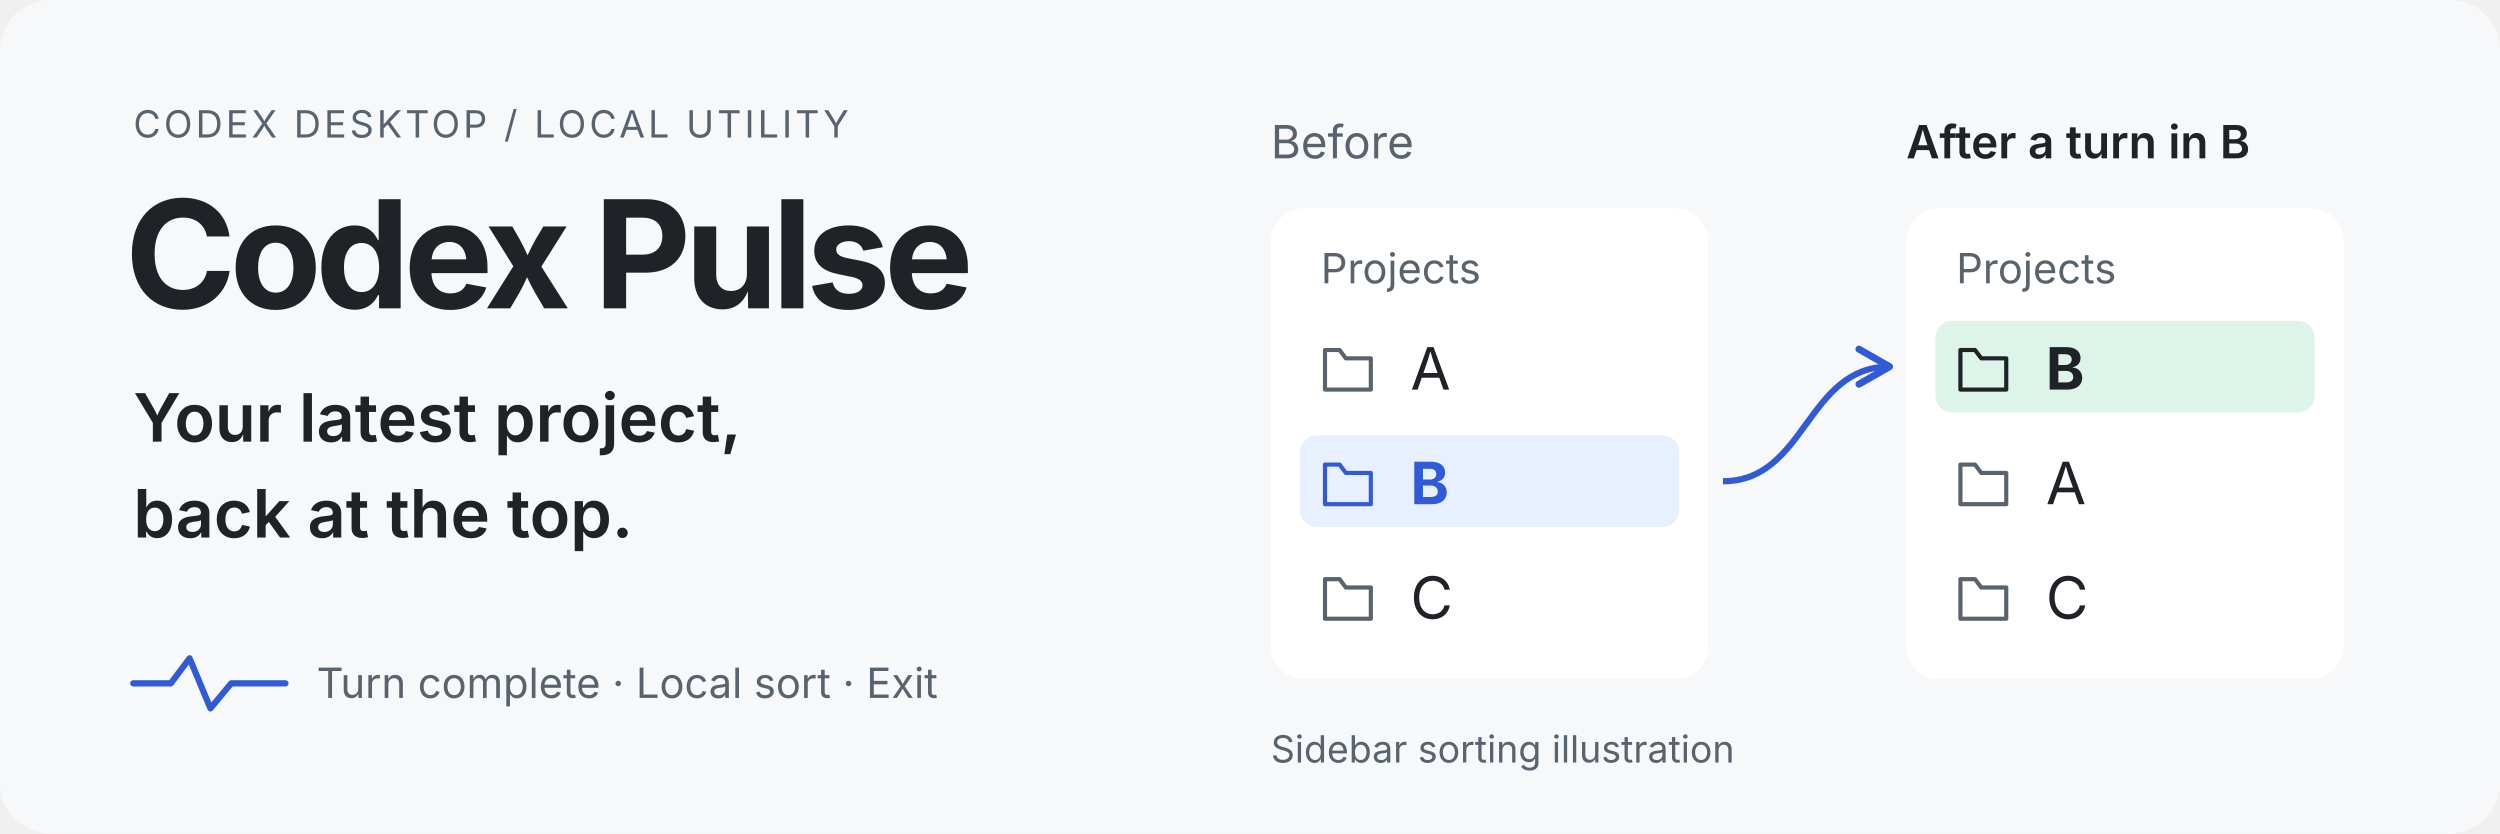
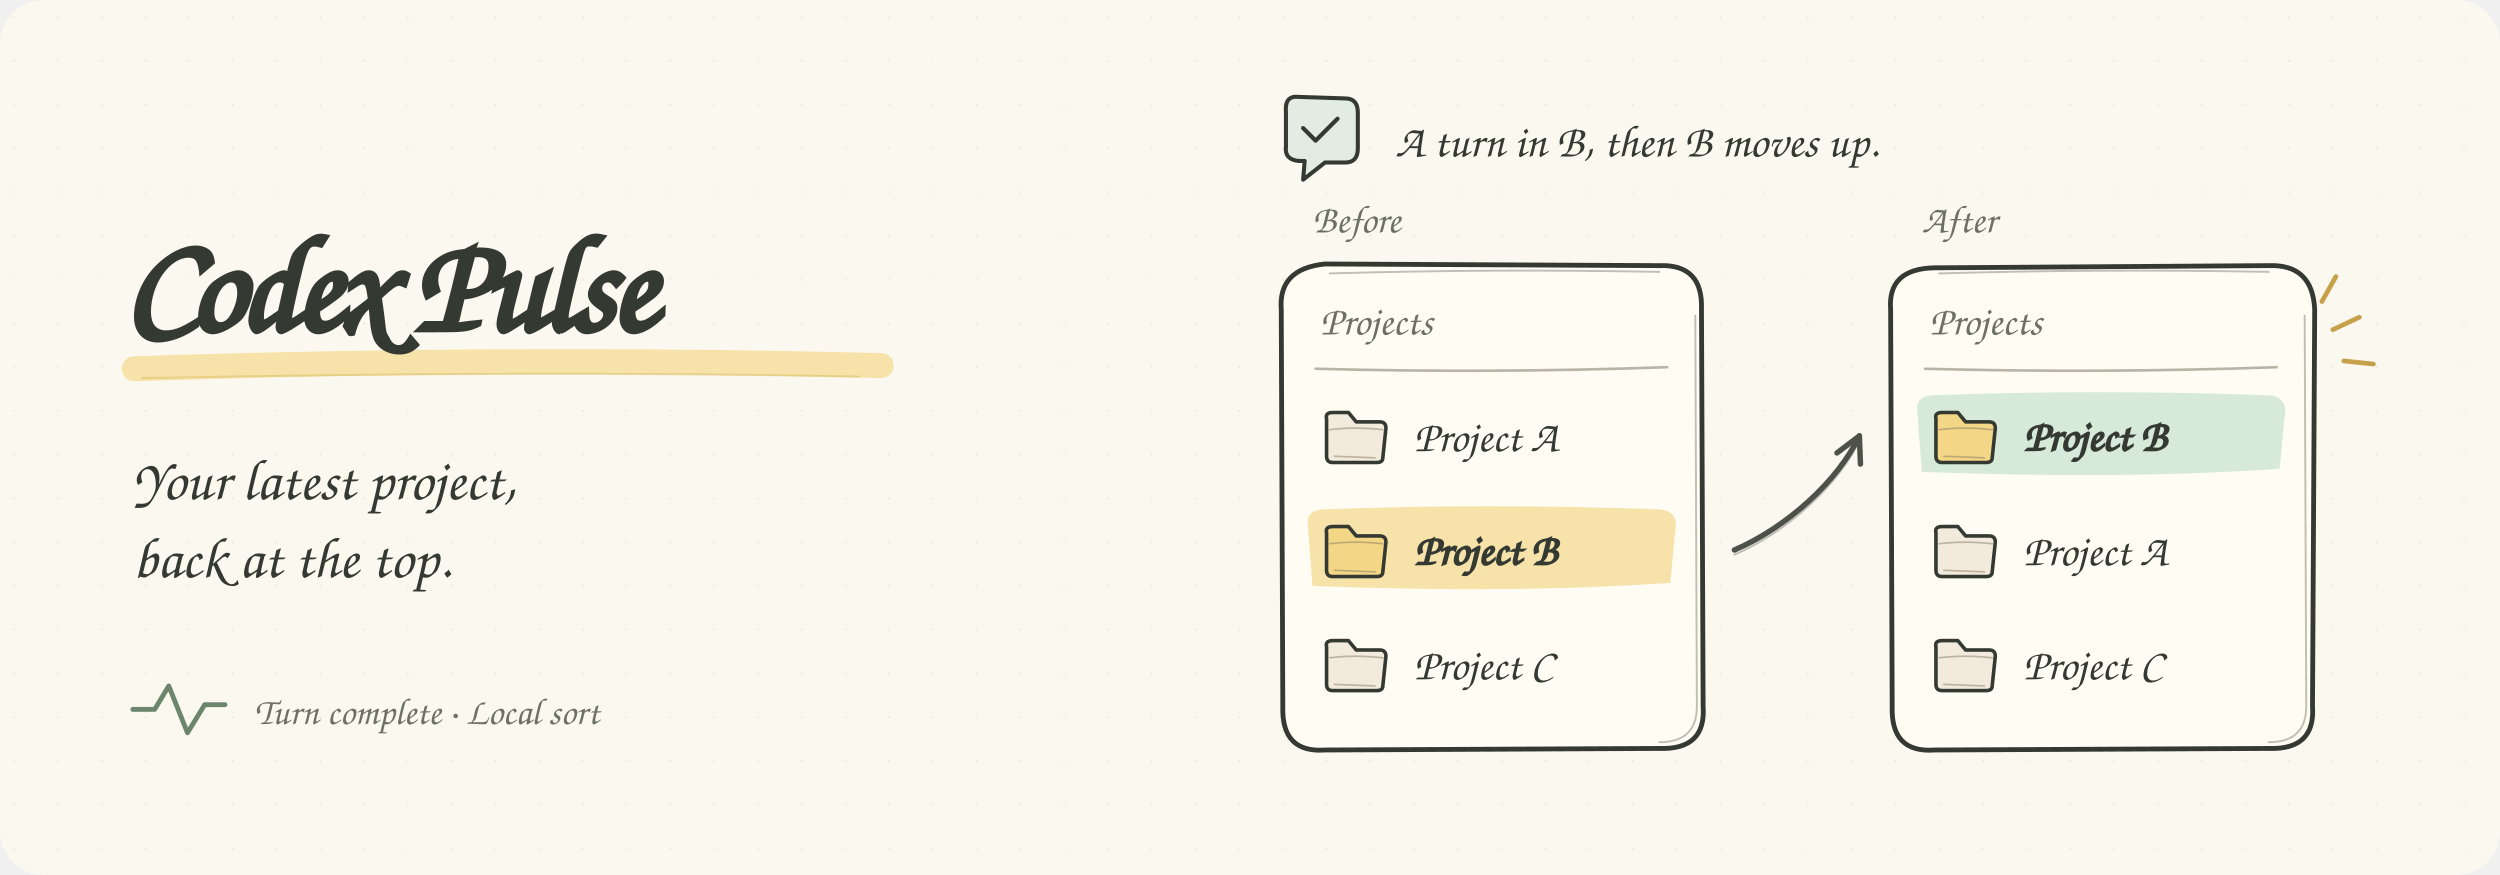
- <svg xmlns="http://www.w3.org/2000/svg" width="1200" height="400" viewBox="0 0 1200 400" role="img" aria-labelledby="title desc">
+ <svg xmlns="http://www.w3.org/2000/svg" width="1600" height="560" viewBox="0 0 1600 560" role="img" aria-labelledby="hero-en-title">
  <defs>
-     <path id="folder" d="M0 3h7l3 4h12v15H0Z" fill="none" stroke="currentColor" stroke-width="2" stroke-linejoin="round" />
-     <marker id="arrow" viewBox="0 0 10 10" refX="8" refY="5" markerWidth="7" markerHeight="7" orient="auto-start-reverse">
-       <path d="M1 1l7 4-7 4" fill="none" stroke="#315bd6" stroke-width="1.6" stroke-linecap="round" stroke-linejoin="round" />
-     </marker>
+     <pattern id="hero-en-paper-dots" width="28" height="28" patternUnits="userSpaceOnUse">
+       <circle cx="9" cy="11" r="0.7" fill="#A69C87" opacity="0.15" />
+     </pattern>
  </defs>
-   <rect width="1200" height="400" rx="24" fill="#f6f8fa" />
-   <g id="identity" font-family="-apple-system, BlinkMacSystemFont, 'Segoe UI', 'PingFang SC', 'Microsoft YaHei', sans-serif">
-     <text x="64" y="66" fill="#59636e" font-size="18" letter-spacing="1.5">CODEX DESKTOP / LOCAL UTILITY</text>
-     <text x="60" y="148" fill="#1f2328" font-size="72" font-weight="650" letter-spacing="-3">Codex Pulse</text>
-     <text x="64" y="212" fill="#1f2328" font-size="32" font-weight="600">Your latest project,</text>
-     <text x="64" y="258" fill="#1f2328" font-size="32" font-weight="600">back at the top.</text>
-     <path d="M64 328h18l9-12 10 24 10-12h26" fill="none" stroke="#315bd6" stroke-width="3" stroke-linecap="round" stroke-linejoin="round" />
-     <text x="152" y="335" fill="#59636e" font-size="20">Turn complete · Local sort · Exit</text>
+   <rect width="1600" height="560" rx="28" fill="#FBF8EF" />
+   <rect width="1600" height="560" rx="28" fill="url(#hero-en-paper-dots)" />
+   <path d="M86 236 Q330 228 564 234" fill="none" stroke="#F4D786" stroke-width="16" opacity="0.66" stroke-linecap="round" stroke-linejoin="round" />
+   <path d="M91 242 Q339 237 550 241" fill="none" stroke="#D4B65B" stroke-width="1.3" opacity="0.45" stroke-linecap="round" stroke-linejoin="round" />
+   <g transform="rotate(0 955 325)">
+     <path d="M848 168.95 Q818 172 820 198 L821 452 Q820 482 848 480 L1062 479 Q1092 480 1090 452 L1088.95 198 Q1090 169 1062 170 Z" fill="#FFFCF4" stroke="#343932" stroke-width="3.1" opacity="1" stroke-linecap="round" stroke-linejoin="round" />
+     <path d="M851 175 Q955 172 1062 174 M1085 202 L1086 452 Q1086 475 1062 475" fill="none" stroke="#68695F" stroke-width="1.25" opacity="0.42" stroke-linecap="round" stroke-linejoin="round" />
  </g>
-   <g id="project-order" font-family="-apple-system, BlinkMacSystemFont, 'Segoe UI', 'PingFang SC', 'Microsoft YaHei', sans-serif">
-     <text x="610" y="76" fill="#59636e" font-size="22">Before</text>
-     <text x="915" y="76" fill="#1f2328" font-size="22" font-weight="600">After a turn in B</text>
-     <g id="before">
-       <rect x="610" y="100" width="210" height="226" rx="16" fill="#ffffff" />
-       <text x="634" y="136" fill="#59636e" font-size="20">Projects</text>
-       <rect x="624" y="209" width="182" height="44" rx="8" fill="#e8efff" />
-       <g color="#59636e">
-         <use href="#folder" x="636" y="165" />
-         <use href="#folder" x="636" y="275" />
-       </g>
-       <use href="#folder" x="636" y="220" color="#315bd6" />
-       <g fill="#1f2328" font-size="28">
-         <text x="677" y="187">A</text>
-         <text x="677" y="297">C</text>
-       </g>
-       <text x="677" y="242" fill="#315bd6" font-size="28" font-weight="650">B</text>
-     </g>
-     <path id="move-to-top" d="M827 231C867 231 867 176 907 176" fill="none" stroke="#315bd6" stroke-width="3" marker-end="url(#arrow)" />
-     <g id="after">
-       <rect x="915" y="100" width="210" height="226" rx="16" fill="#ffffff" />
-       <text x="939" y="136" fill="#59636e" font-size="20">Projects</text>
-       <rect x="929" y="154" width="182" height="44" rx="8" fill="#ddf4e8" />
-       <g color="#59636e">
-         <use href="#folder" x="941" y="220" />
-         <use href="#folder" x="941" y="275" />
-       </g>
-       <use href="#folder" x="941" y="165" color="#1f2328" />
-       <g fill="#1f2328" font-size="28">
-         <text x="982" y="187" font-weight="650">B</text>
-         <text x="982" y="242">A</text>
-         <text x="982" y="297">C</text>
-       </g>
-     </g>
-     <text x="610" y="366" fill="#59636e" font-size="18">Sidebar sorting illustration</text>
+   <path d="M842 236 Q955 239 1067 235" fill="none" stroke="#B8B5A7" stroke-width="1.7" opacity="1" stroke-linecap="round" stroke-linejoin="round" />
+   <g transform="translate(848 261)">
+     <path d="M1 7 Q0 3 5 3 L15 3 L20 9 L35 9 Q39 9 39 13 L37 32 Q37 35 33 35 L5 35 Q1 35 1 31 Z" fill="#F2EBDD" stroke="#343932" stroke-width="2.3" opacity="1" stroke-linecap="round" stroke-linejoin="round" />
+     <path d="M3 14 Q19 12 37 14 M6 31 L32 32" fill="none" stroke="#887C62" stroke-width="1.1" opacity="0.5" stroke-linecap="round" stroke-linejoin="round" />
+   </g>
+   <path d="M846 326 Q952 322 1062 326       Q1075 327 1072 341 L1069 373       Q969 380 840 375 L837 336 Q836 327 846 326 Z" fill="#F6DE9B" stroke="#343932" stroke-width="0" opacity="0.84" stroke-linecap="round" stroke-linejoin="round" />
+   <g transform="translate(848 334)">
+     <path d="M1 7 Q0 3 5 3 L15 3 L20 9 L35 9 Q39 9 39 13 L37 32 Q37 35 33 35 L5 35 Q1 35 1 31 Z" fill="#F4D786" stroke="#343932" stroke-width="2.3" opacity="1" stroke-linecap="round" stroke-linejoin="round" />
+     <path d="M3 14 Q19 12 37 14 M6 31 L32 32" fill="none" stroke="#887C62" stroke-width="1.1" opacity="0.5" stroke-linecap="round" stroke-linejoin="round" />
+   </g>
+   <g transform="translate(848 407)">
+     <path d="M1 7 Q0 3 5 3 L15 3 L20 9 L35 9 Q39 9 39 13 L37 32 Q37 35 33 35 L5 35 Q1 35 1 31 Z" fill="#F2EBDD" stroke="#343932" stroke-width="2.3" opacity="1" stroke-linecap="round" stroke-linejoin="round" />
+     <path d="M3 14 Q19 12 37 14 M6 31 L32 32" fill="none" stroke="#887C62" stroke-width="1.1" opacity="0.5" stroke-linecap="round" stroke-linejoin="round" />
+   </g>
+   <g transform="rotate(0 1345 325)">
+     <path d="M1238 171.4 Q1208 172 1210 198 L1211 452 Q1210 482 1238 480 L1452 479 Q1482 480 1480 452 L1481.4 198 Q1480 169 1452 170 Z" fill="#FFFCF4" stroke="#343932" stroke-width="3.1" opacity="1" stroke-linecap="round" stroke-linejoin="round" />
+     <path d="M1241 175 Q1345 172 1452 174 M1475 202 L1476 452 Q1476 475 1452 475" fill="none" stroke="#68695F" stroke-width="1.25" opacity="0.42" stroke-linecap="round" stroke-linejoin="round" />
+   </g>
+   <path d="M1232 236 Q1345 239 1457 235" fill="none" stroke="#B8B5A7" stroke-width="1.7" opacity="1" stroke-linecap="round" stroke-linejoin="round" />
+   <path d="M1236 253 Q1342 249 1452 253       Q1465 254 1462 268 L1459 300       Q1359 307 1230 302 L1227 263 Q1226 254 1236 253 Z" fill="#CFE6D5" stroke="#343932" stroke-width="0" opacity="0.84" stroke-linecap="round" stroke-linejoin="round" />
+   <g transform="translate(1238 261)">
+     <path d="M1 7 Q0 3 5 3 L15 3 L20 9 L35 9 Q39 9 39 13 L37 32 Q37 35 33 35 L5 35 Q1 35 1 31 Z" fill="#F4D786" stroke="#343932" stroke-width="2.3" opacity="1" stroke-linecap="round" stroke-linejoin="round" />
+     <path d="M3 14 Q19 12 37 14 M6 31 L32 32" fill="none" stroke="#887C62" stroke-width="1.1" opacity="0.5" stroke-linecap="round" stroke-linejoin="round" />
+   </g>
+   <g transform="translate(1238 334)">
+     <path d="M1 7 Q0 3 5 3 L15 3 L20 9 L35 9 Q39 9 39 13 L37 32 Q37 35 33 35 L5 35 Q1 35 1 31 Z" fill="#F2EBDD" stroke="#343932" stroke-width="2.3" opacity="1" stroke-linecap="round" stroke-linejoin="round" />
+     <path d="M3 14 Q19 12 37 14 M6 31 L32 32" fill="none" stroke="#887C62" stroke-width="1.1" opacity="0.5" stroke-linecap="round" stroke-linejoin="round" />
+   </g>
+   <g transform="translate(1238 407)">
+     <path d="M1 7 Q0 3 5 3 L15 3 L20 9 L35 9 Q39 9 39 13 L37 32 Q37 35 33 35 L5 35 Q1 35 1 31 Z" fill="#F2EBDD" stroke="#343932" stroke-width="2.3" opacity="1" stroke-linecap="round" stroke-linejoin="round" />
+     <path d="M3 14 Q19 12 37 14 M6 31 L32 32" fill="none" stroke="#887C62" stroke-width="1.1" opacity="0.5" stroke-linecap="round" stroke-linejoin="round" />
+   </g>
+   <path d="M1110 352 C1143.689 337.504 1176.489 307.574 1190 279" fill="none" stroke="#4D5147" stroke-width="3.5" opacity="1" stroke-linecap="round" stroke-linejoin="round" />
+   <g transform="translate(0 3)">
+     <path d="M1110 352 C1143.689 337.504 1176.489 307.574 1190 279" fill="none" stroke="#4D5147" stroke-width="1.25" opacity="0.35" stroke-linecap="round" stroke-linejoin="round" />
+   </g>
+   <path d="M1190.689 296.987 L1190 279 L1175.661 289.88" fill="none" stroke="#4D5147" stroke-width="3.5" opacity="1" stroke-linecap="round" stroke-linejoin="round" />
+   <path d="M831 62 Q822 61 823 72 L823 94 Q822 102 831 103 L835 103 L834 115 L848 104 L861 104 Q869 104 869 95 L869 72 Q869 63 861 63 Z" fill="#E2ECE2" stroke="#343932" stroke-width="2.6" opacity="1" stroke-linecap="round" stroke-linejoin="round" />
+   <path d="M834 82 L842 90 L856 76" fill="none" stroke="#343932" stroke-width="2.7" opacity="1" stroke-linecap="round" stroke-linejoin="round" />
+   <path d="M85 454 L99 454 L108 439 L120 469 L131 451 L144 451" fill="none" stroke="#6C866E" stroke-width="3.1" opacity="1" stroke-linecap="round" stroke-linejoin="round" />
+   <path d="M1493 211 L1510 203 M1486 193 L1495 177 M1500 231 L1519 233" fill="none" stroke="#C6A149" stroke-width="3" opacity="1" stroke-linecap="round" stroke-linejoin="round" />
+   <g data-fly-label="0" transform="rotate(0 403 182)">
+     <text x="78" y="212.8" text-anchor="start" font-family="&quot;Comic Sans MS&quot;, &quot;Segoe Print&quot;, cursive, cursive" font-size="88" font-weight="700" font-style="normal" letter-spacing="-3" fill="#343932">
+       <tspan x="78" dy="0">Codex Pulse</tspan>
+     </text>
+   </g>
+   <g data-fly-label="1" transform="rotate(0 410 331.5)">
+     <text x="85" y="319.475" text-anchor="start" font-family="&quot;Comic Sans MS&quot;, &quot;Segoe Print&quot;, cursive, cursive" font-size="37" font-weight="400" font-style="normal" letter-spacing="0" fill="#343932">
+       <tspan x="85" dy="0">Your latest project,</tspan>
+       <tspan x="85" dy="49.95">back at the top.</tspan>
+     </text>
+   </g>
+   <g data-fly-label="2" transform="rotate(0 443 455)">
+     <text x="163" y="463.4" text-anchor="start" font-family="&quot;Comic Sans MS&quot;, &quot;Segoe Print&quot;, cursive, cursive" font-size="24" font-weight="400" font-style="normal" letter-spacing="0" fill="#6D7065">
+       <tspan x="163" dy="0">Turn complete · Local sort</tspan>
+     </text>
+   </g>
+   <g data-fly-label="3" transform="rotate(0 1203 90)">
+     <text x="893" y="100.15" text-anchor="start" font-family="&quot;Comic Sans MS&quot;, &quot;Segoe Print&quot;, cursive, cursive" font-size="29" font-weight="400" font-style="normal" letter-spacing="0" fill="#343932">
+       <tspan x="893" dy="0">A turn in B, then B moves up.</tspan>
+     </text>
+   </g>
+   <g data-fly-label="4" transform="rotate(0 955 140)">
+     <text x="840" y="148.75" text-anchor="start" font-family="&quot;Comic Sans MS&quot;, &quot;Segoe Print&quot;, cursive, cursive" font-size="25" font-weight="400" font-style="normal" letter-spacing="0" fill="#6D7065">
+       <tspan x="840" dy="0">Before</tspan>
+     </text>
+   </g>
+   <g data-fly-label="5" transform="rotate(0 1345 140)">
+     <text x="1230" y="148.75" text-anchor="start" font-family="&quot;Comic Sans MS&quot;, &quot;Segoe Print&quot;, cursive, cursive" font-size="25" font-weight="400" font-style="normal" letter-spacing="0" fill="#6D7065">
+       <tspan x="1230" dy="0">After</tspan>
+     </text>
+   </g>
+   <g data-fly-label="6" transform="rotate(0 955 205)">
+     <text x="845" y="214.1" text-anchor="start" font-family="&quot;Comic Sans MS&quot;, &quot;Segoe Print&quot;, cursive, cursive" font-size="26" font-weight="400" font-style="normal" letter-spacing="0" fill="#6D7065">
+       <tspan x="845" dy="0">Projects</tspan>
+     </text>
+   </g>
+   <g data-fly-label="7" transform="rotate(0 987 279)">
+     <text x="905" y="288.8" text-anchor="start" font-family="&quot;Comic Sans MS&quot;, &quot;Segoe Print&quot;, cursive, cursive" font-size="28" font-weight="400" font-style="normal" letter-spacing="0" fill="#343932">
+       <tspan x="905" dy="0">Project A</tspan>
+     </text>
+   </g>
+   <g data-fly-label="8" transform="rotate(0 987 352)">
+     <text x="905" y="361.8" text-anchor="start" font-family="&quot;Comic Sans MS&quot;, &quot;Segoe Print&quot;, cursive, cursive" font-size="28" font-weight="700" font-style="normal" letter-spacing="0" fill="#343932">
+       <tspan x="905" dy="0">Project B</tspan>
+     </text>
+   </g>
+   <g data-fly-label="9" transform="rotate(0 987 425)">
+     <text x="905" y="434.8" text-anchor="start" font-family="&quot;Comic Sans MS&quot;, &quot;Segoe Print&quot;, cursive, cursive" font-size="28" font-weight="400" font-style="normal" letter-spacing="0" fill="#343932">
+       <tspan x="905" dy="0">Project C</tspan>
+     </text>
+   </g>
+   <g data-fly-label="10" transform="rotate(0 1345 205)">
+     <text x="1235" y="214.1" text-anchor="start" font-family="&quot;Comic Sans MS&quot;, &quot;Segoe Print&quot;, cursive, cursive" font-size="26" font-weight="400" font-style="normal" letter-spacing="0" fill="#6D7065">
+       <tspan x="1235" dy="0">Projects</tspan>
+     </text>
+   </g>
+   <g data-fly-label="11" transform="rotate(0 1377 279)">
+     <text x="1295" y="288.8" text-anchor="start" font-family="&quot;Comic Sans MS&quot;, &quot;Segoe Print&quot;, cursive, cursive" font-size="28" font-weight="700" font-style="normal" letter-spacing="0" fill="#343932">
+       <tspan x="1295" dy="0">Project B</tspan>
+     </text>
+   </g>
+   <g data-fly-label="12" transform="rotate(0 1377 352)">
+     <text x="1295" y="361.8" text-anchor="start" font-family="&quot;Comic Sans MS&quot;, &quot;Segoe Print&quot;, cursive, cursive" font-size="28" font-weight="400" font-style="normal" letter-spacing="0" fill="#343932">
+       <tspan x="1295" dy="0">Project A</tspan>
+     </text>
+   </g>
+   <g data-fly-label="13" transform="rotate(0 1377 425)">
+     <text x="1295" y="434.8" text-anchor="start" font-family="&quot;Comic Sans MS&quot;, &quot;Segoe Print&quot;, cursive, cursive" font-size="28" font-weight="400" font-style="normal" letter-spacing="0" fill="#343932">
+       <tspan x="1295" dy="0">Project C</tspan>
+     </text>
  </g>
</svg>
